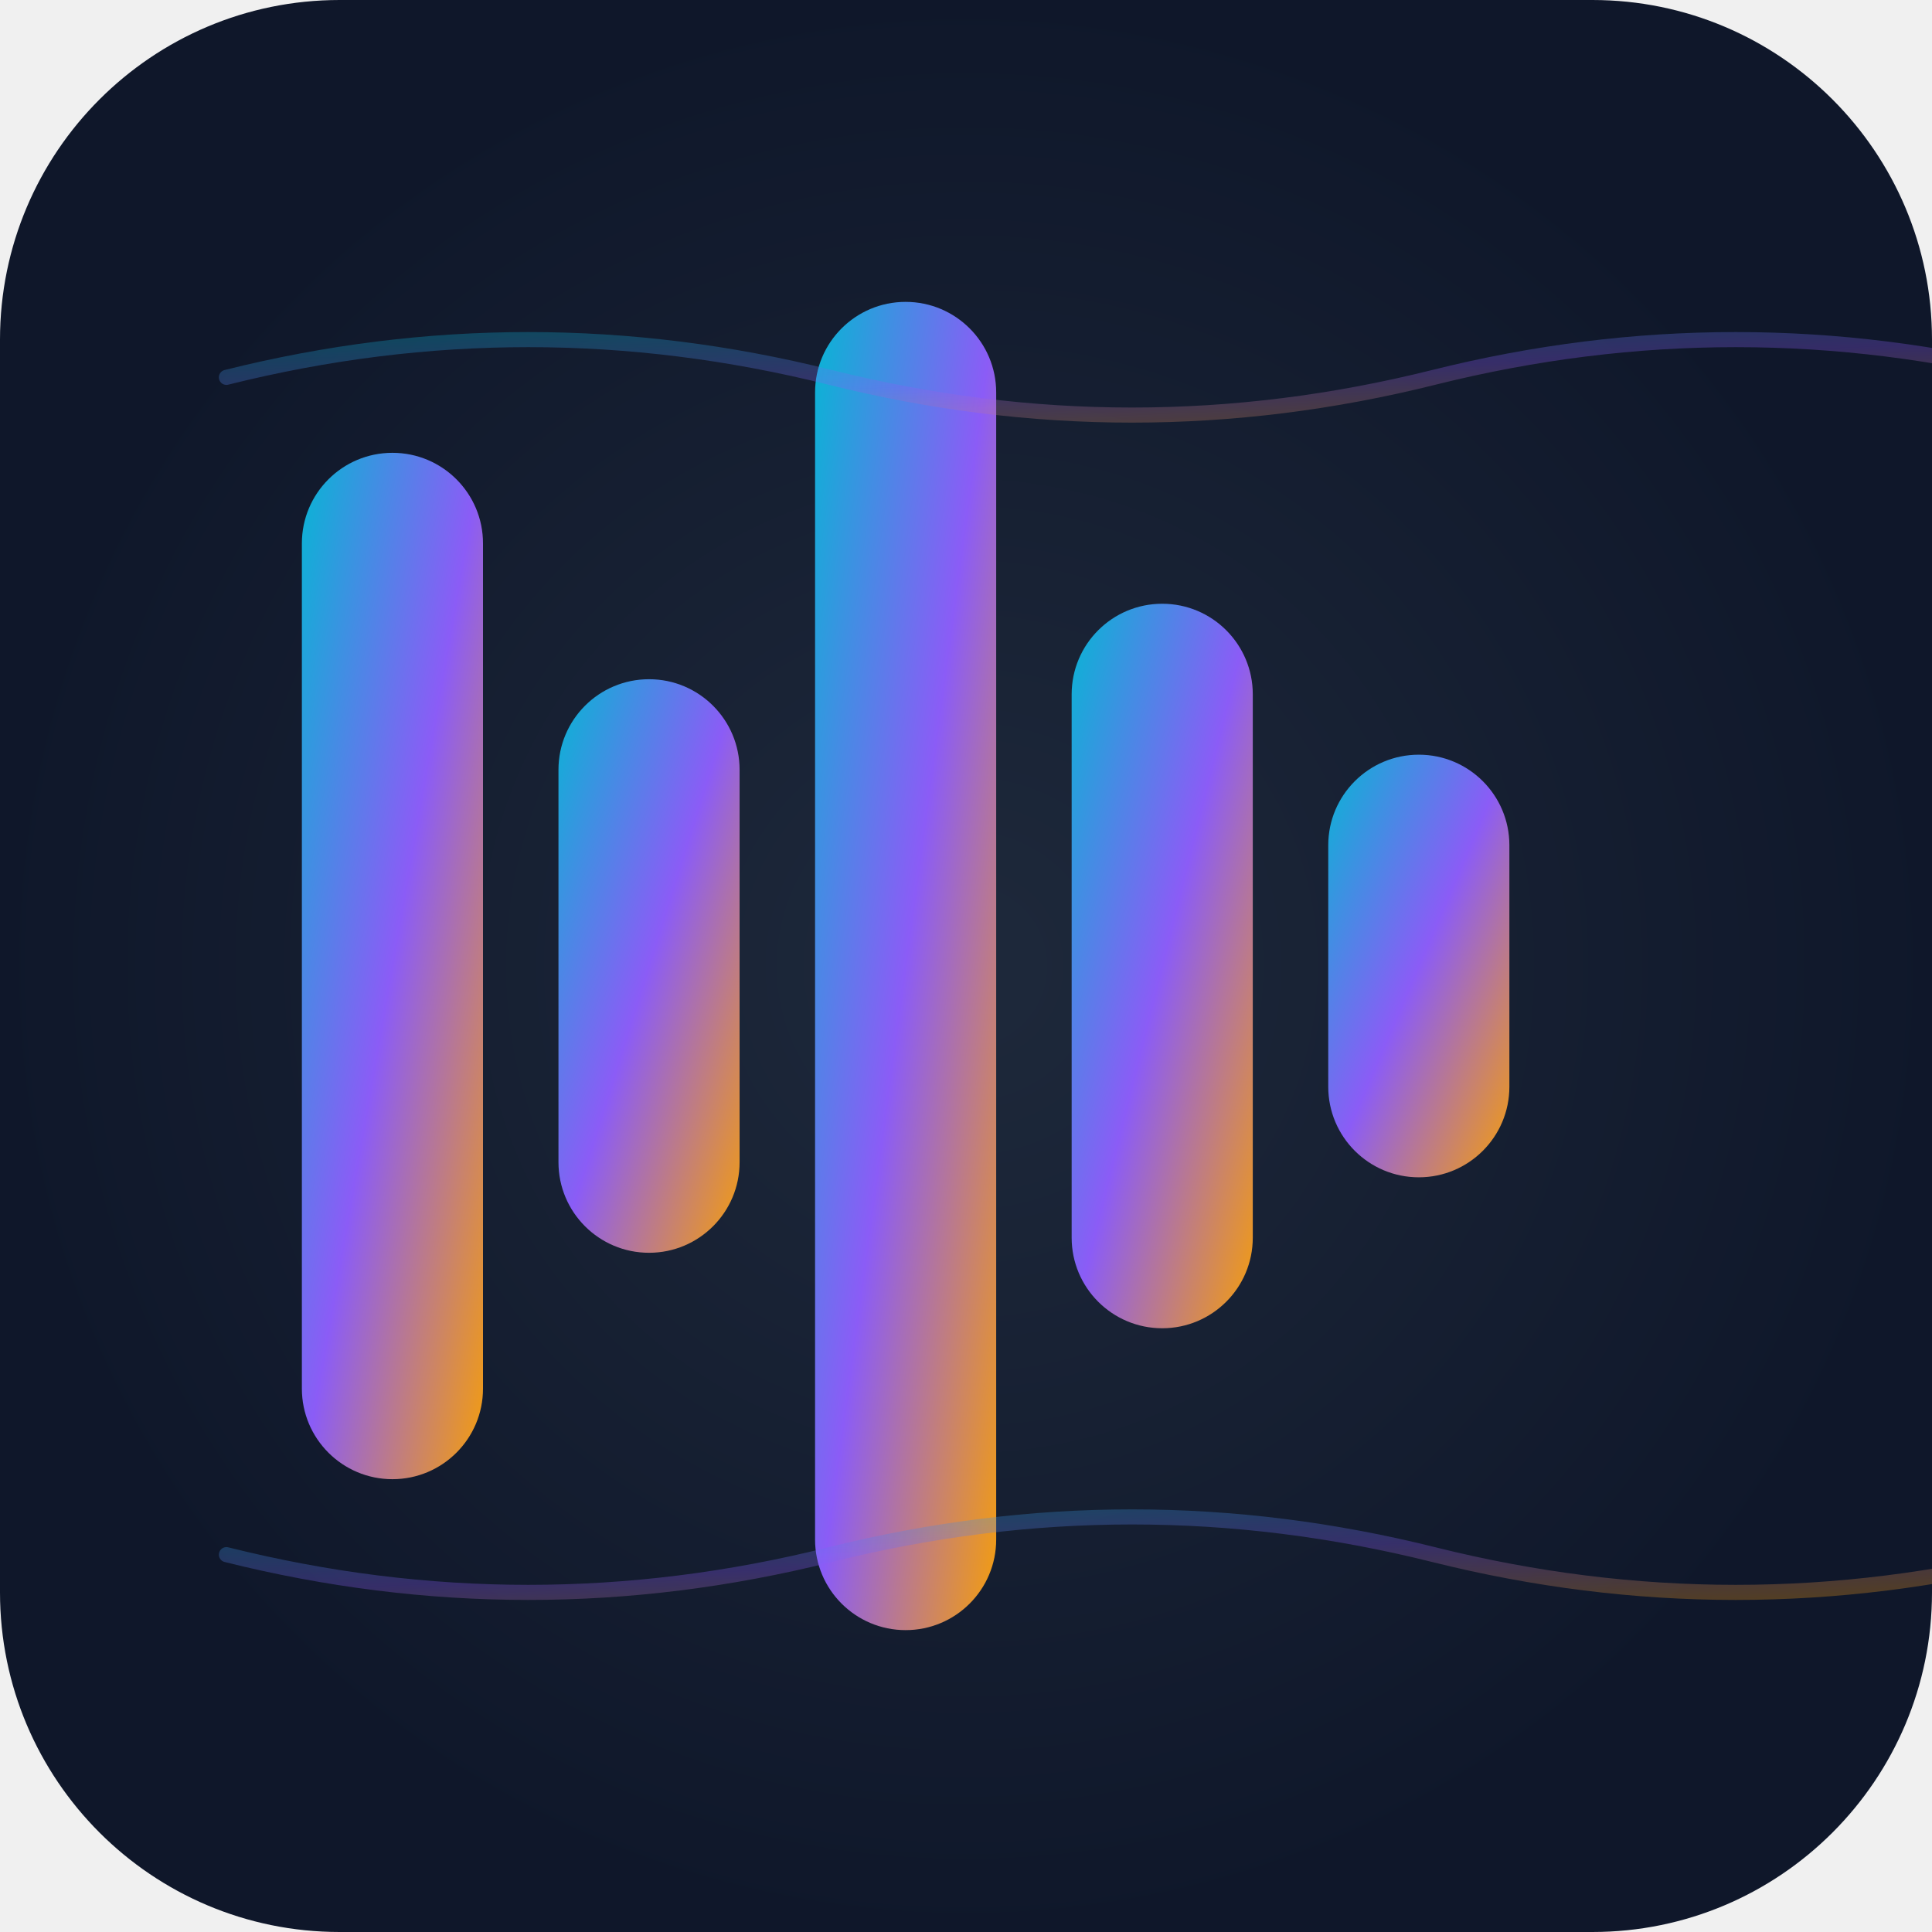
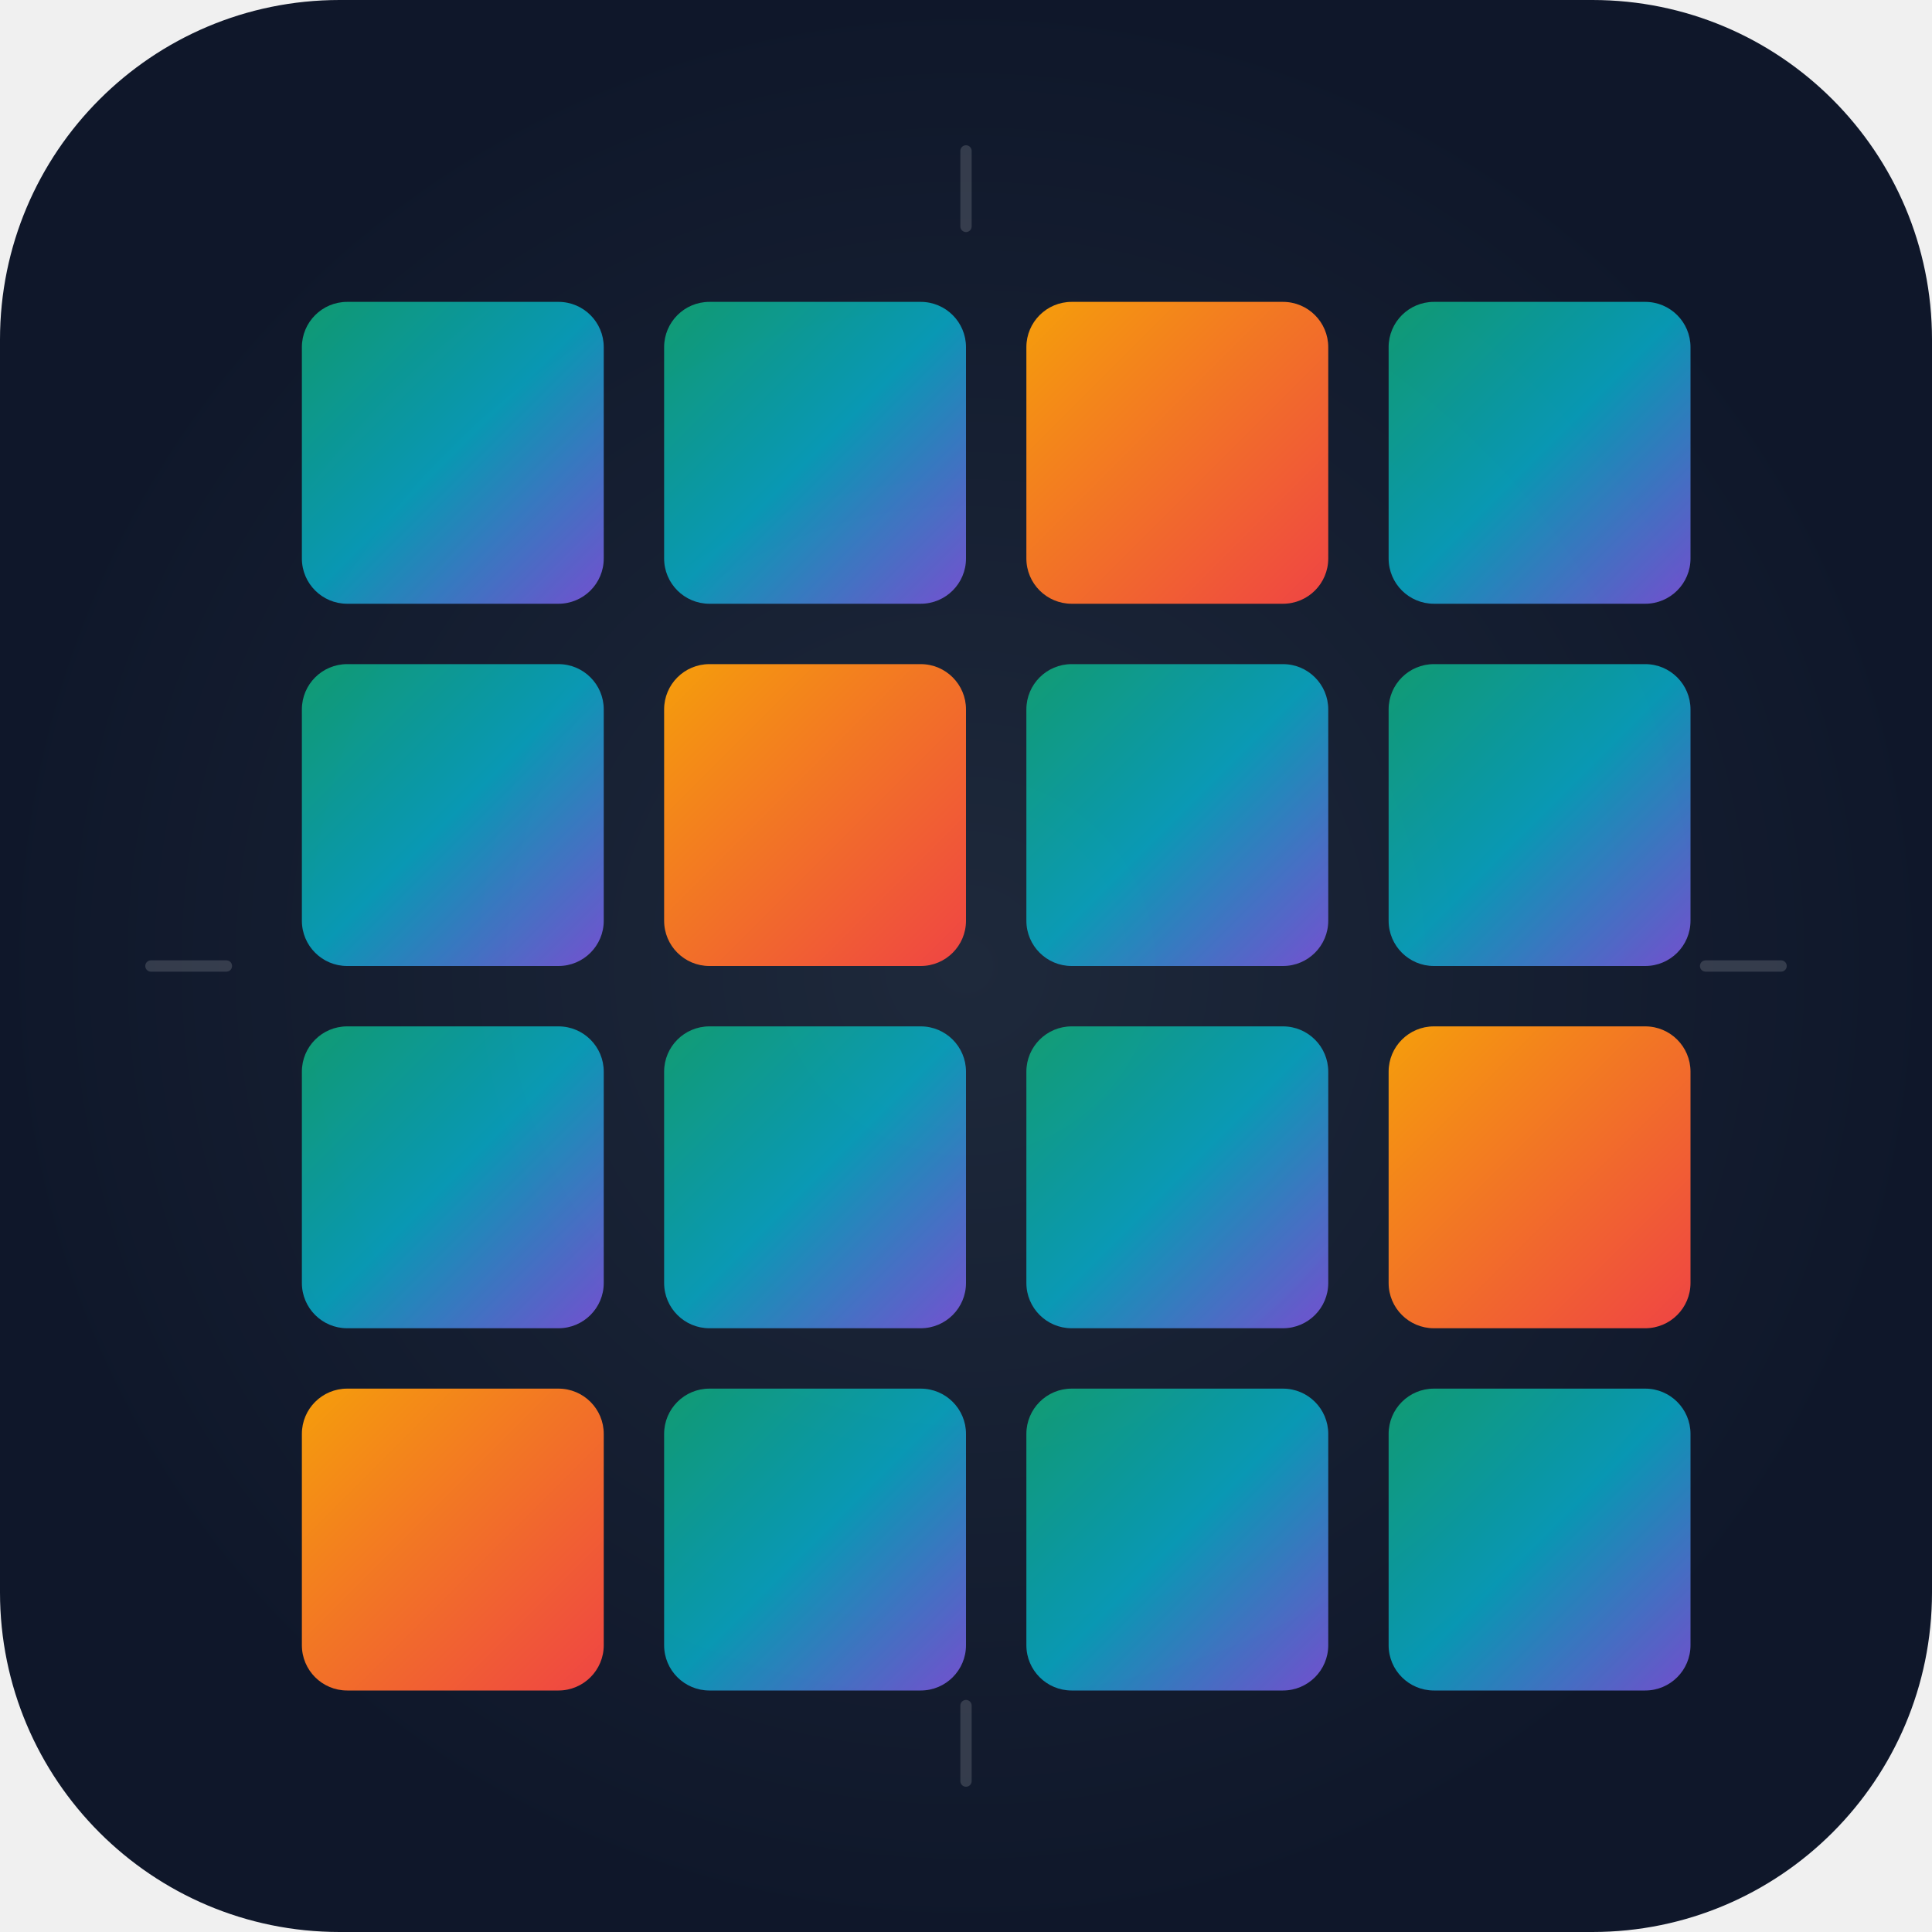
<svg xmlns="http://www.w3.org/2000/svg" width="512" height="512" viewBox="0 0 512 512">
  <defs>
-     <linearGradient id="iconGradient" x1="0%" y1="0%" x2="100%" y2="100%">
-       <stop offset="0%" style="stop-color:#06b6d4;stop-opacity:1" />
-       <stop offset="50%" style="stop-color:#8b5cf6;stop-opacity:1" />
-       <stop offset="100%" style="stop-color:#f59e0b;stop-opacity:1" />
+     <linearGradient id="padGradient" x1="0%" y1="0%" x2="100%" y2="100%">
+       <stop offset="0%" style="stop-color:#10b981;stop-opacity:1" />
+       <stop offset="50%" style="stop-color:#06b6d4;stop-opacity:1" />
+       <stop offset="100%" style="stop-color:#8b5cf6;stop-opacity:1" />
+     </linearGradient>
+     <linearGradient id="activePadGradient" x1="0%" y1="0%" x2="100%" y2="100%">
+       <stop offset="0%" style="stop-color:#f59e0b;stop-opacity:1" />
+       <stop offset="100%" style="stop-color:#ef4444;stop-opacity:1" />
    </linearGradient>
    <radialGradient id="bgGradient" cx="50%" cy="50%" r="50%">
      <stop offset="0%" style="stop-color:#1e293b;stop-opacity:1" />
      <stop offset="100%" style="stop-color:#0f172a;stop-opacity:1" />
    </radialGradient>
  </defs>
  <rect width="512" height="512" rx="90" fill="url(#bgGradient)" />
-   <g fill="url(#iconGradient)">
-     <rect x="80" y="120" width="48" height="272" rx="24" />
-     <rect x="148" y="180" width="48" height="152" rx="24" />
-     <rect x="216" y="80" width="48" height="352" rx="24" />
-     <rect x="284" y="160" width="48" height="192" rx="24" />
-     <rect x="352" y="200" width="48" height="112" rx="24" />
+   <g>
+     <rect x="80" y="80" width="80" height="80" rx="12" fill="url(#padGradient)" opacity="0.8" />
+     <rect x="176" y="80" width="80" height="80" rx="12" fill="url(#padGradient)" opacity="0.8" />
+     <rect x="272" y="80" width="80" height="80" rx="12" fill="url(#activePadGradient)" />
+     <rect x="368" y="80" width="80" height="80" rx="12" fill="url(#padGradient)" opacity="0.8" />
+     <rect x="80" y="176" width="80" height="80" rx="12" fill="url(#padGradient)" opacity="0.8" />
+     <rect x="176" y="176" width="80" height="80" rx="12" fill="url(#activePadGradient)" />
+     <rect x="272" y="176" width="80" height="80" rx="12" fill="url(#padGradient)" opacity="0.8" />
+     <rect x="368" y="176" width="80" height="80" rx="12" fill="url(#padGradient)" opacity="0.8" />
+     <rect x="80" y="272" width="80" height="80" rx="12" fill="url(#padGradient)" opacity="0.8" />
+     <rect x="176" y="272" width="80" height="80" rx="12" fill="url(#padGradient)" opacity="0.8" />
+     <rect x="272" y="272" width="80" height="80" rx="12" fill="url(#padGradient)" opacity="0.8" />
+     <rect x="368" y="272" width="80" height="80" rx="12" fill="url(#activePadGradient)" />
+     <rect x="80" y="368" width="80" height="80" rx="12" fill="url(#activePadGradient)" />
+     <rect x="176" y="368" width="80" height="80" rx="12" fill="url(#padGradient)" opacity="0.8" />
+     <rect x="272" y="368" width="80" height="80" rx="12" fill="url(#padGradient)" opacity="0.8" />
+     <rect x="368" y="368" width="80" height="80" rx="12" fill="url(#padGradient)" opacity="0.8" />
  </g>
-   <path d="M 60 100 Q 140 80, 220 100 T 380 100 T 540 100" stroke="url(#iconGradient)" stroke-width="4" fill="none" opacity="0.3" stroke-linecap="round" />
-   <path d="M 60 412 Q 140 432, 220 412 T 380 412 T 540 412" stroke="url(#iconGradient)" stroke-width="4" fill="none" opacity="0.3" stroke-linecap="round" />
+   <g opacity="0.15">
+     <line x1="256" y1="40" x2="256" y2="60" stroke="white" stroke-width="3" stroke-linecap="round" />
+     <line x1="256" y1="452" x2="256" y2="472" stroke="white" stroke-width="3" stroke-linecap="round" />
+     <line x1="40" y1="256" x2="60" y2="256" stroke="white" stroke-width="3" stroke-linecap="round" />
+     <line x1="452" y1="256" x2="472" y2="256" stroke="white" stroke-width="3" stroke-linecap="round" />
+   </g>
</svg>
